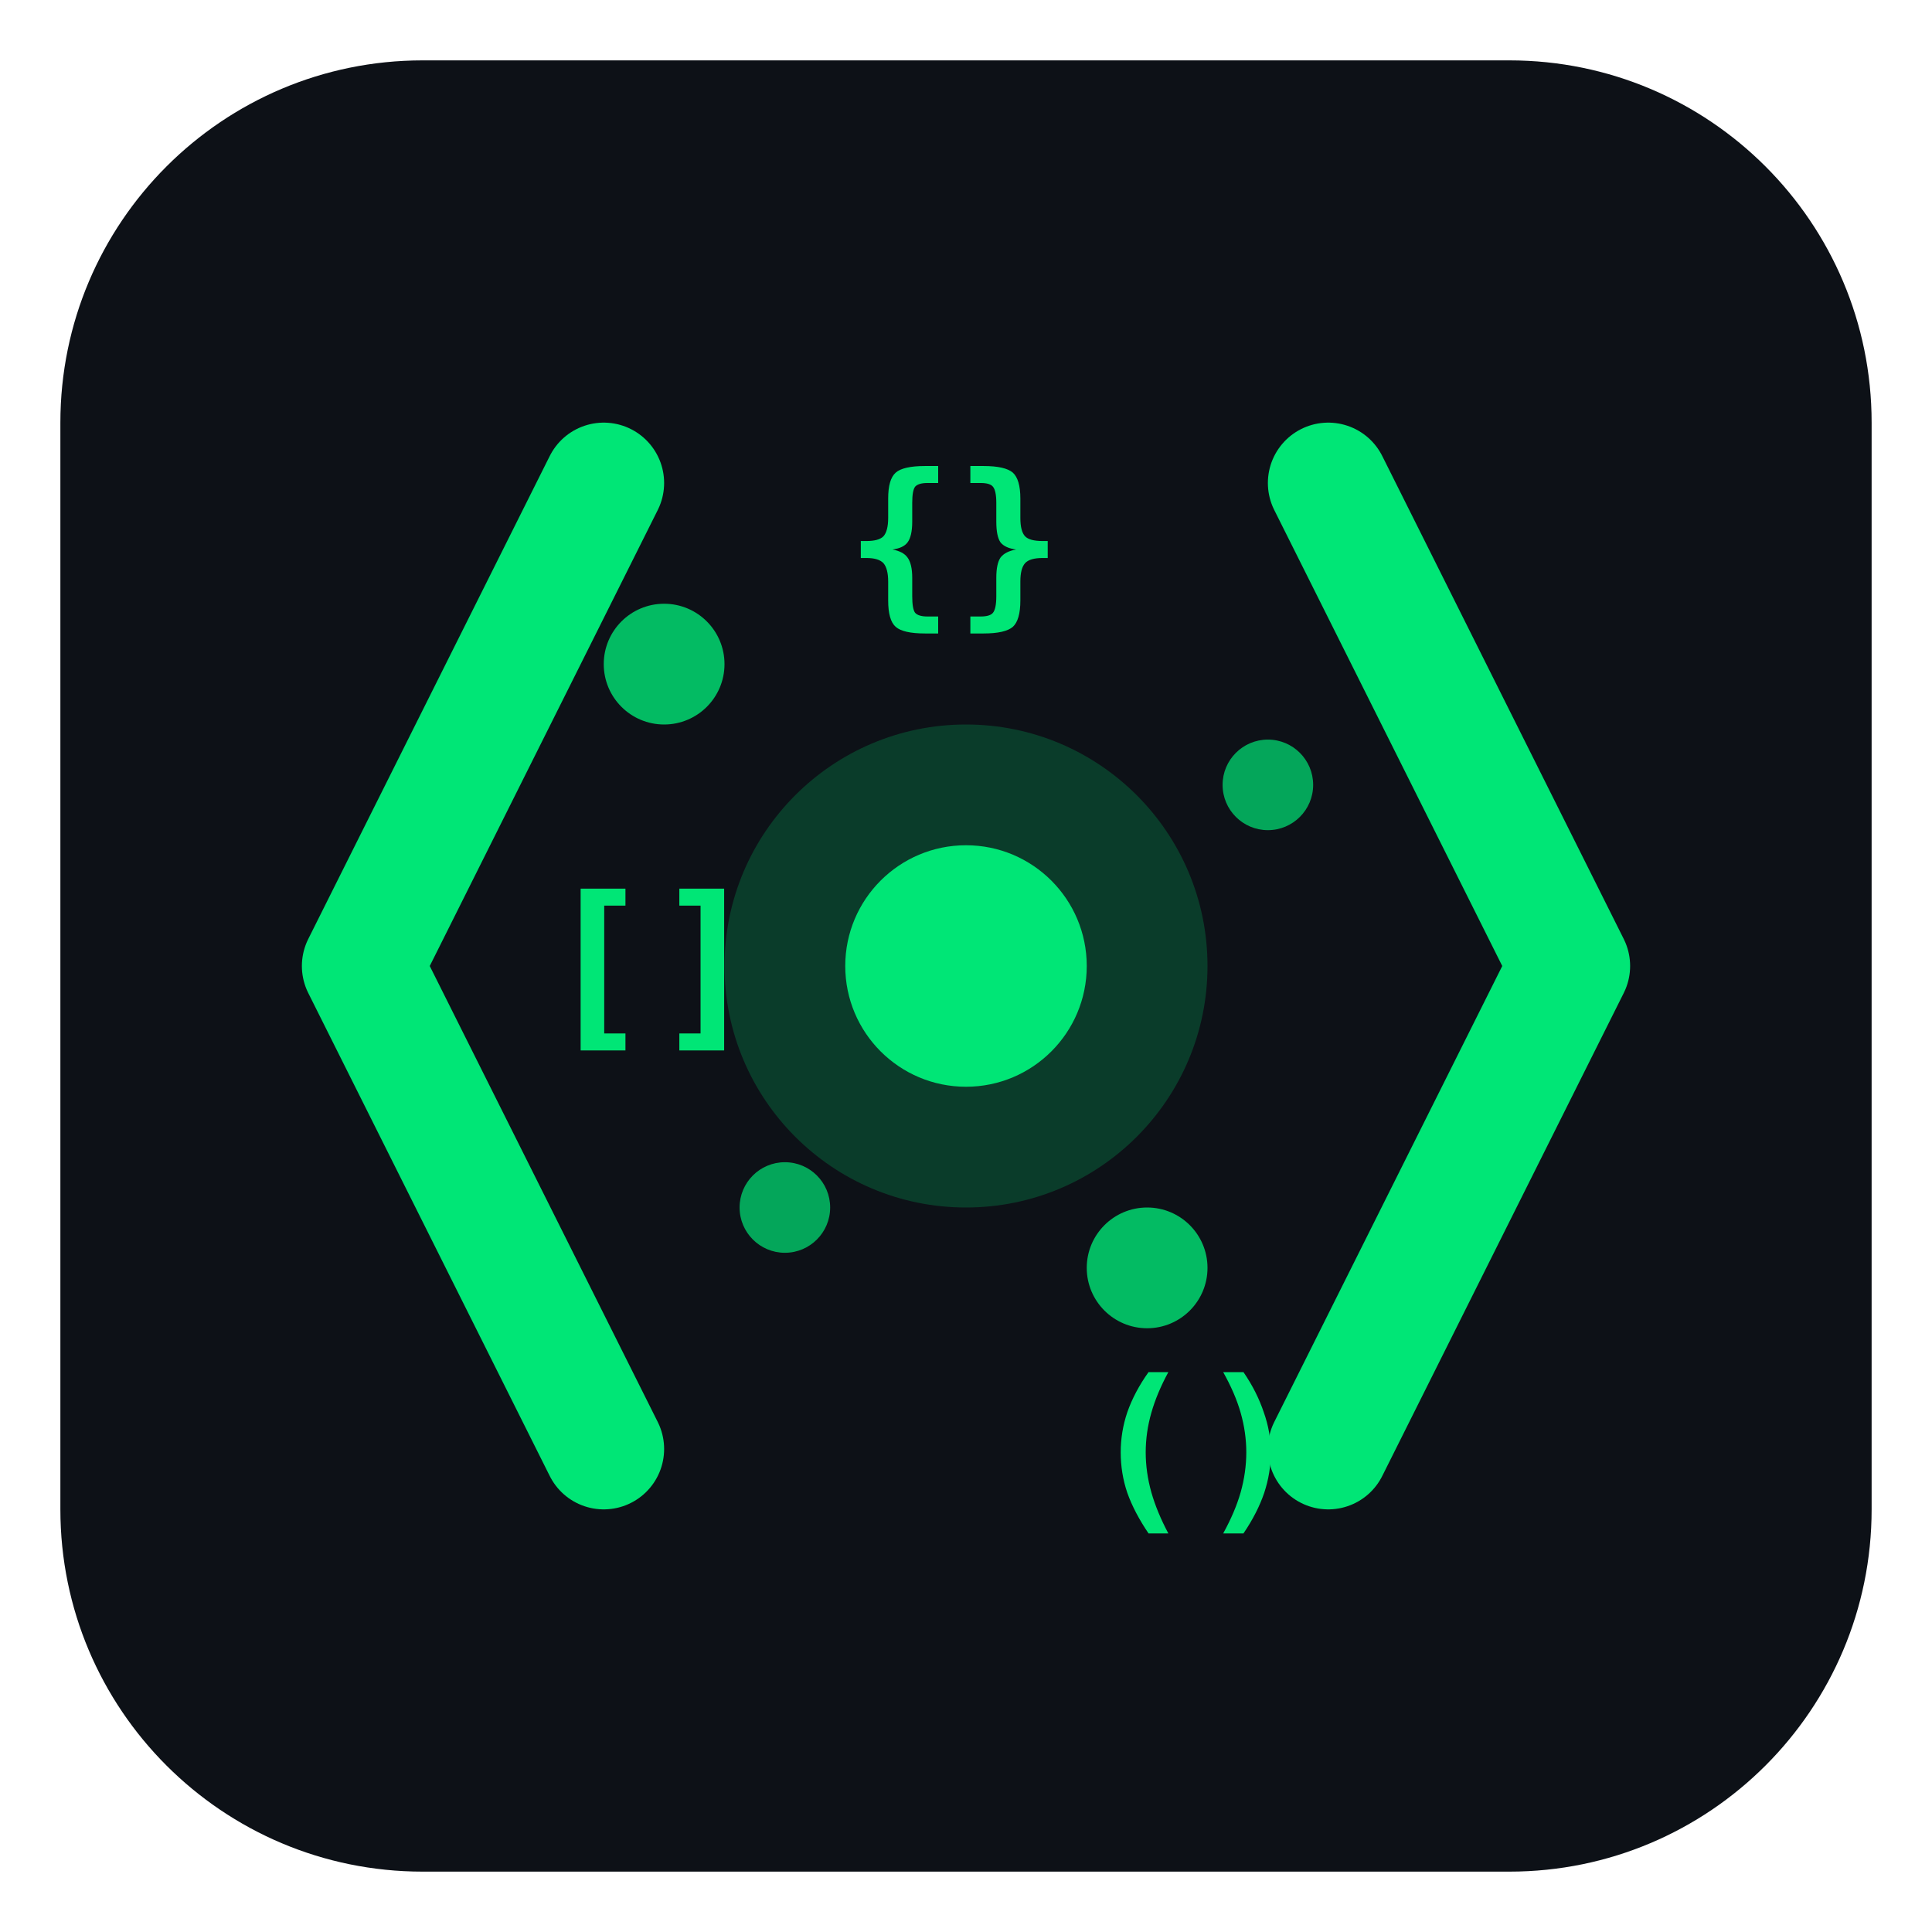
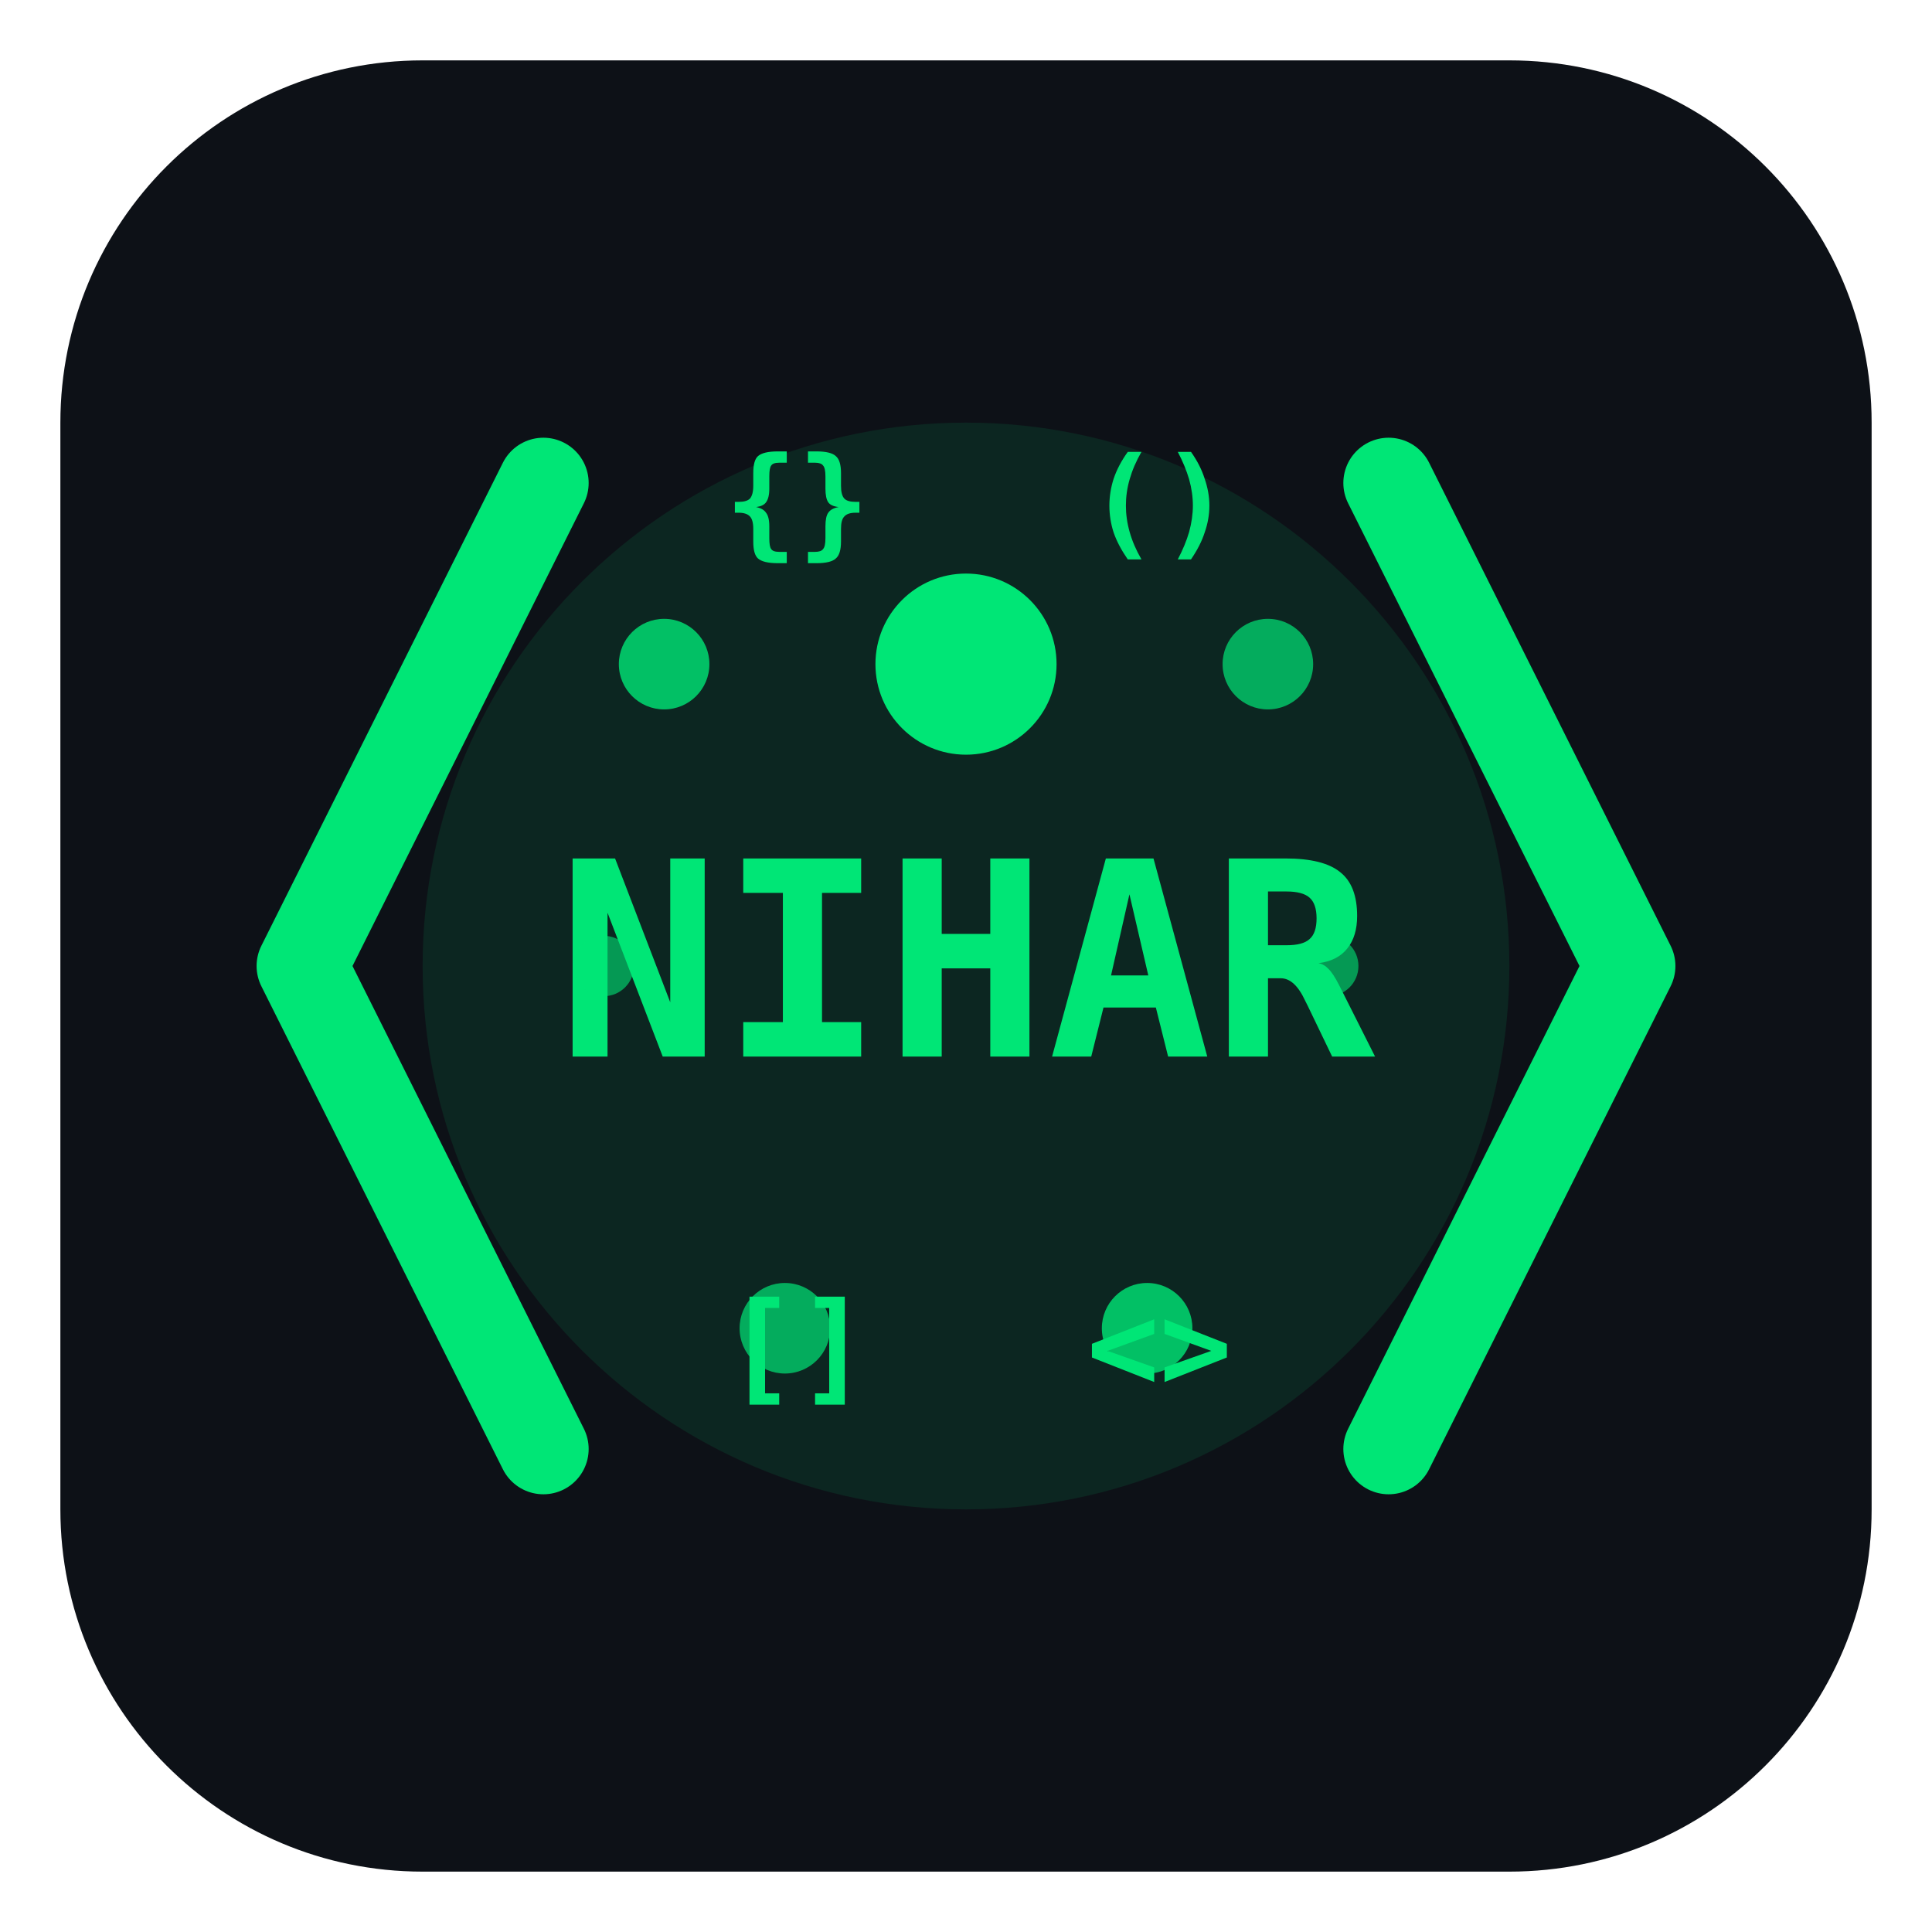
<svg xmlns="http://www.w3.org/2000/svg" viewBox="0 0 64 64">
  <rect x="2" y="2" width="60" height="60" rx="12" ry="12" fill="#0d1117" />
-   <path d="M20 16 L12 32 L20 48" stroke="#00e676" stroke-width="4" fill="none" stroke-linecap="round" stroke-linejoin="round" />
-   <path d="M44 16 L52 32 L44 48" stroke="#00e676" stroke-width="4" fill="none" stroke-linecap="round" stroke-linejoin="round" />
-   <circle cx="32" cy="32" r="8" fill="#00e676" opacity="0.2" />
-   <circle cx="32" cy="32" r="4" fill="#00e676" />
-   <circle cx="22" cy="22" r="2" fill="#00e676" opacity="0.8" />
-   <circle cx="42" cy="26" r="1.5" fill="#00e676" opacity="0.7" />
-   <circle cx="38" cy="42" r="2" fill="#00e676" opacity="0.8" />
-   <circle cx="26" cy="40" r="1.5" fill="#00e676" opacity="0.7" />
-   <text x="28" y="20" fill="#00e676" font-family="monospace" font-size="6" font-weight="bold">{}</text>
-   <text x="36" y="50" fill="#00e676" font-family="monospace" font-size="6" font-weight="bold">()</text>
-   <text x="18" y="34" fill="#00e676" font-family="monospace" font-size="6" font-weight="bold">[]</text>
+   <path d="M18 16 L10 32 L18 48" stroke="#00e676" stroke-width="3" fill="none" stroke-linecap="round" stroke-linejoin="round" />
+   <path d="M46 16 L54 32 L46 48" stroke="#00e676" stroke-width="3" fill="none" stroke-linecap="round" stroke-linejoin="round" />
+   <circle cx="32" cy="32" r="18" fill="#00e676" opacity="0.1" />
+   <text x="32" y="35" fill="#00e676" font-family="monospace" font-size="9" font-weight="bold" text-anchor="middle">NIHAR</text>
+   <circle cx="32" cy="22" r="3" fill="#00e676" />
+   <circle cx="22" cy="22" r="1.5" fill="#00e676" opacity="0.8" />
+   <circle cx="42" cy="22" r="1.5" fill="#00e676" opacity="0.7" />
+   <circle cx="38" cy="44" r="1.5" fill="#00e676" opacity="0.8" />
+   <circle cx="26" cy="44" r="1.5" fill="#00e676" opacity="0.7" />
+   <circle cx="20" cy="32" r="1" fill="#00e676" opacity="0.6" />
+   <circle cx="44" cy="32" r="1" fill="#00e676" opacity="0.6" />
+   <text x="24" y="18" fill="#00e676" font-family="monospace" font-size="4" font-weight="bold">{}</text>
+   <text x="36" y="18" fill="#00e676" font-family="monospace" font-size="4" font-weight="bold">()</text>
+   <text x="24" y="46" fill="#00e676" font-family="monospace" font-size="4" font-weight="bold">[]</text>
+   <text x="36" y="46" fill="#00e676" font-family="monospace" font-size="4" font-weight="bold">&lt;&gt;</text>
</svg>
